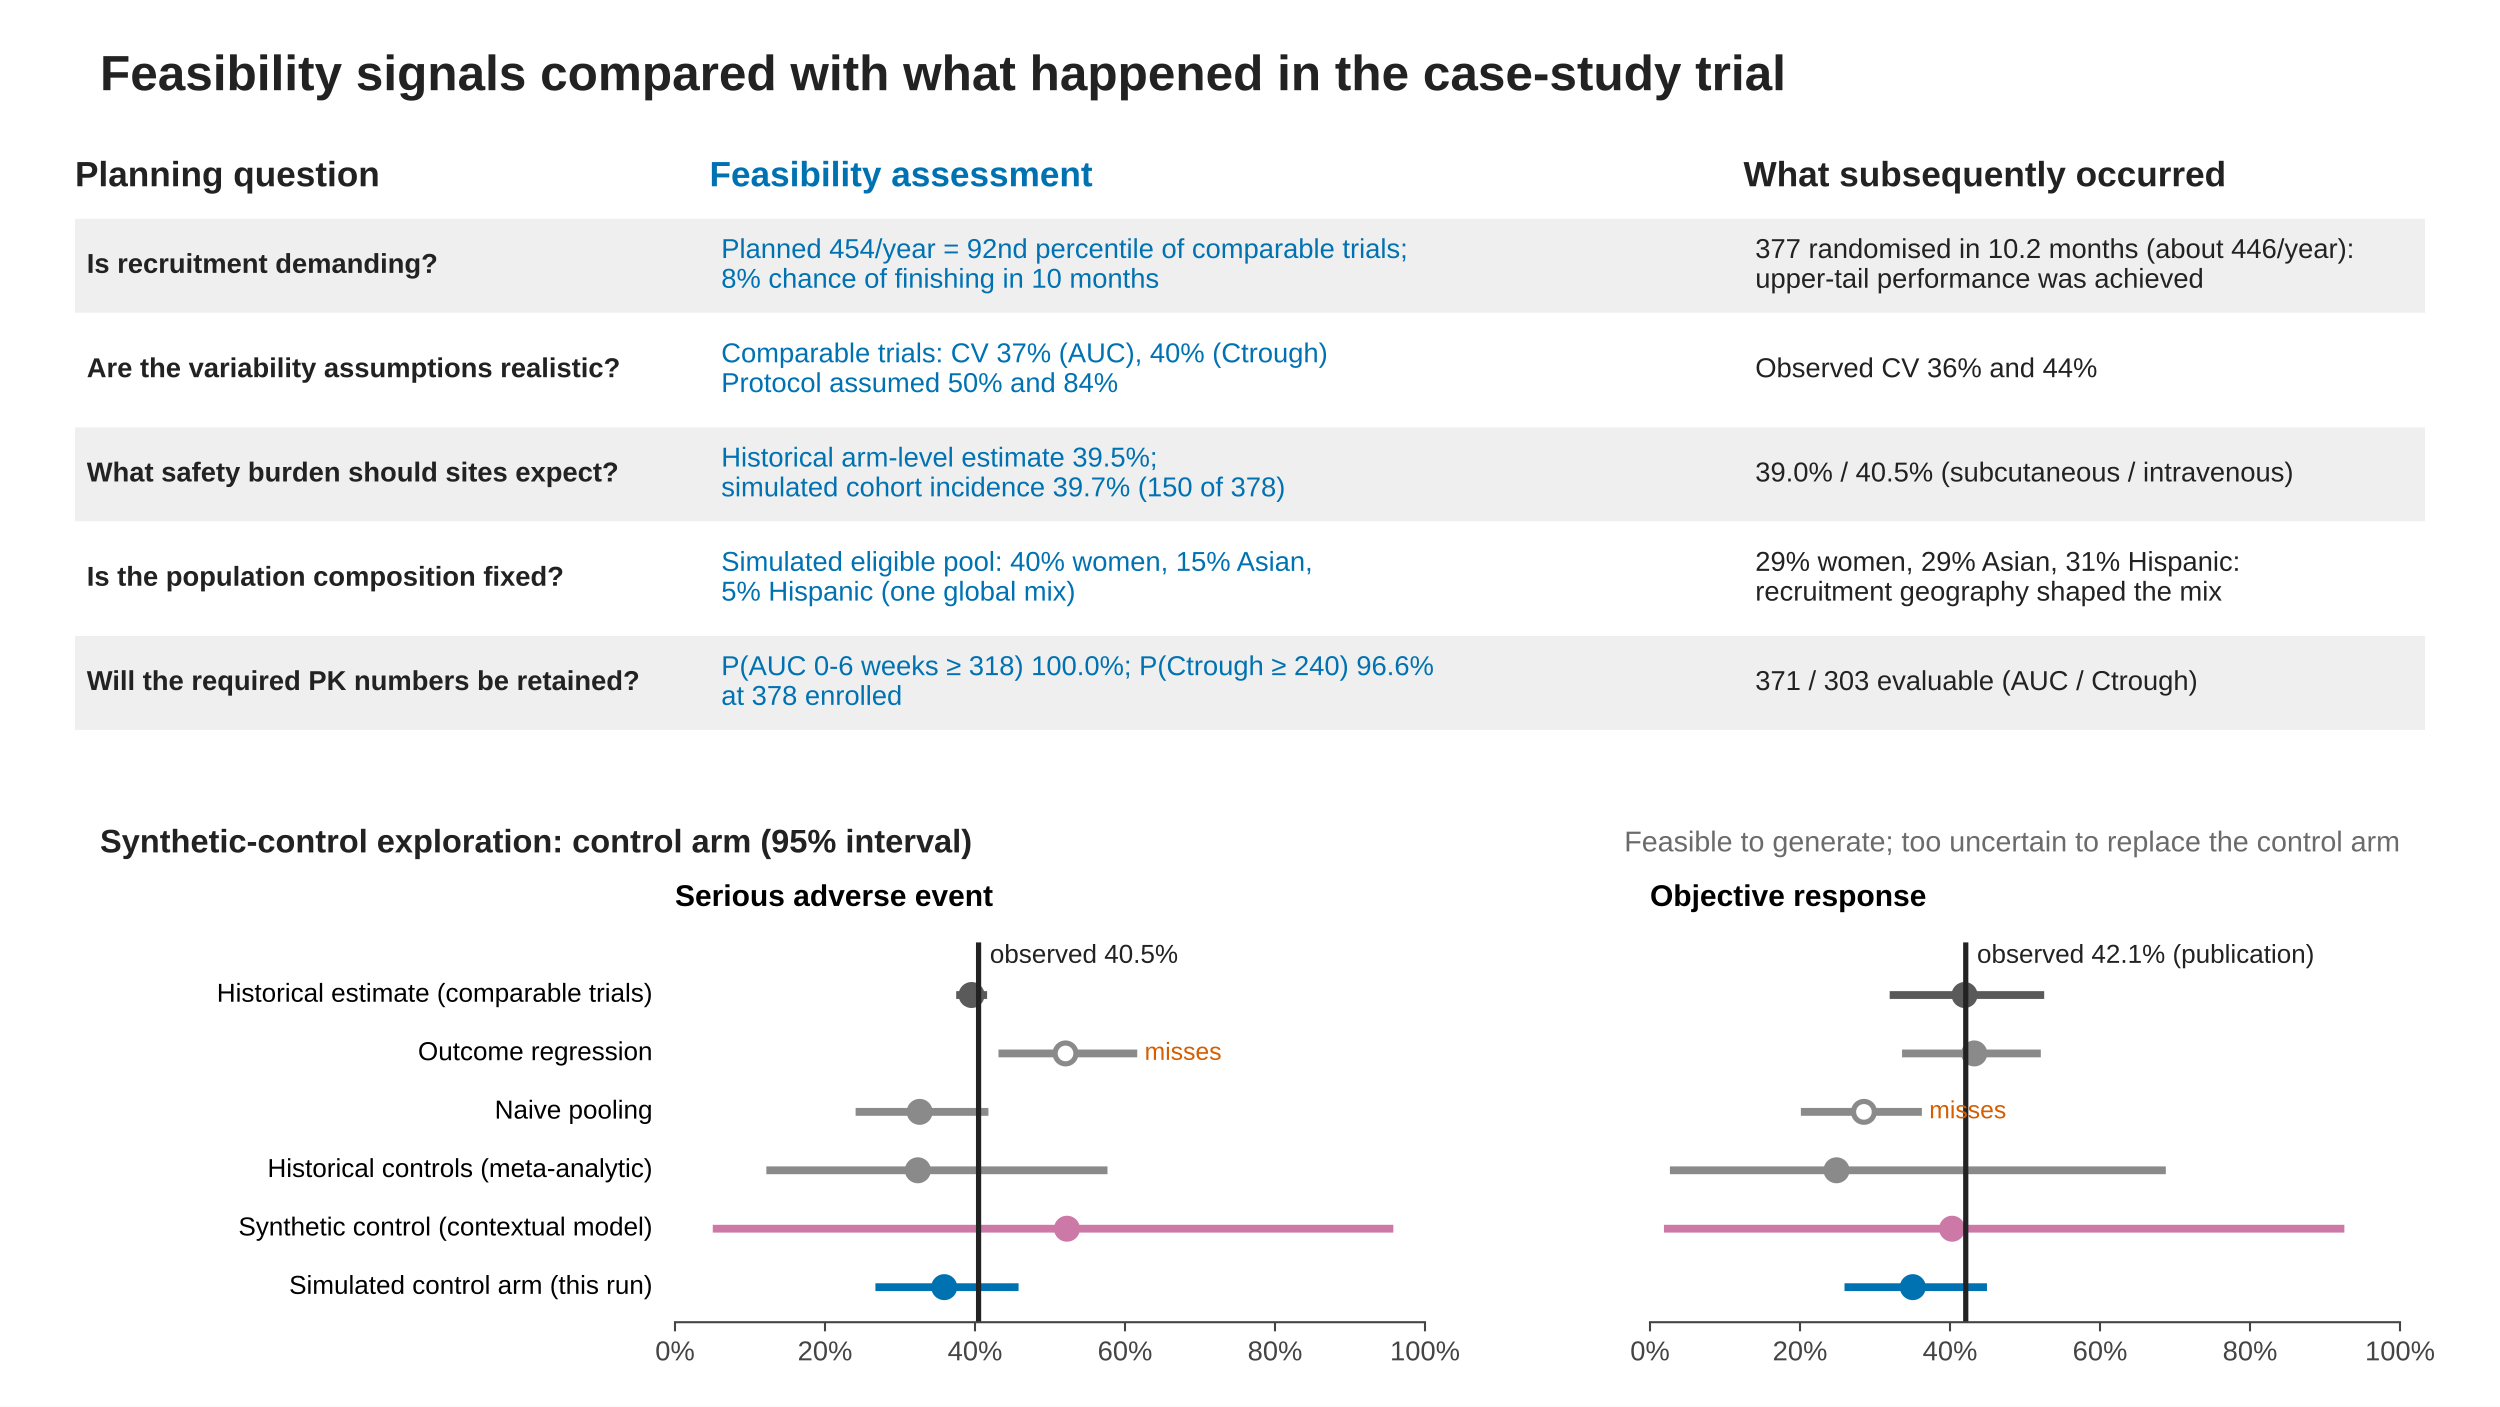
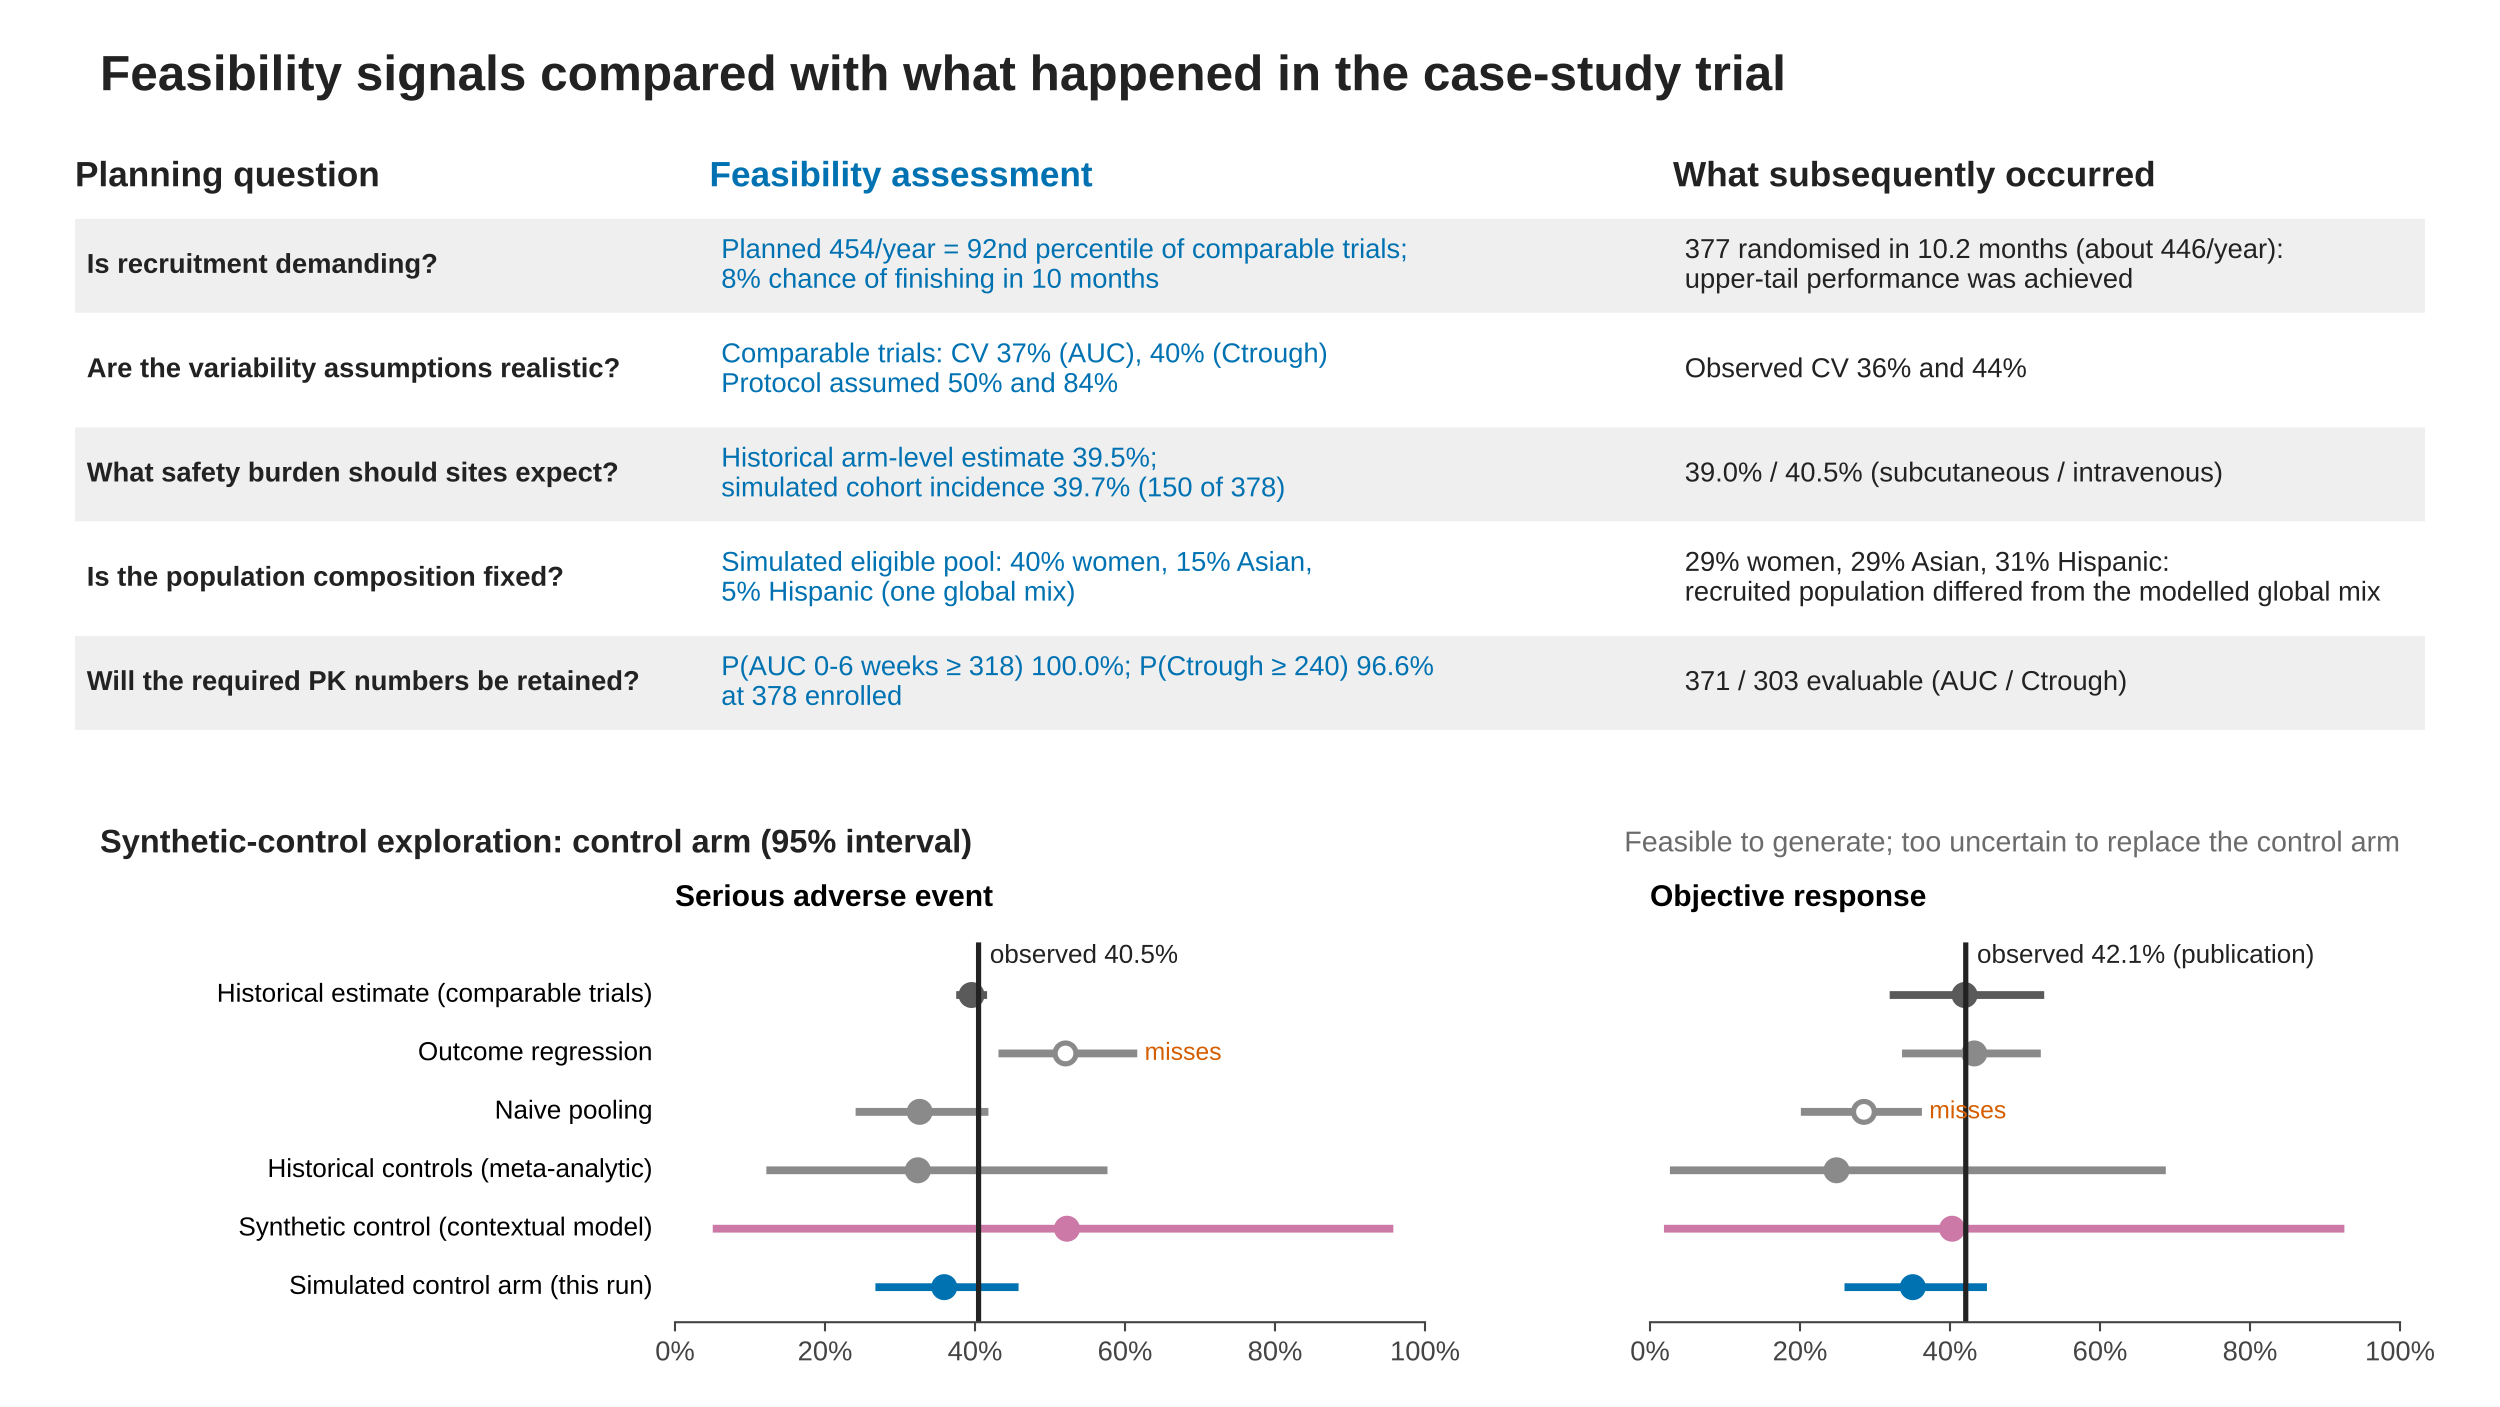
<svg xmlns="http://www.w3.org/2000/svg" xmlns:xlink="http://www.w3.org/1999/xlink" width="959.76pt" height="540pt" viewBox="0 0 959.76 540" version="1.1">
  <defs>
    <style type="text/css">*{stroke-linejoin: round; stroke-linecap: butt}</style>
  </defs>
  <g id="figure_1">
    <g id="patch_1">
      <path d="M 0 540  L 959.76 540  L 959.76 0  L 0 0  z " style="fill: #ffffff" />
    </g>
    <g id="axes_1">
      <g id="patch_2">
-         <path d="M 28.793 84.026  L 930.967 84.026  L 930.967 120.057  L 28.793 120.057  z " clip-path="url(#p41e770dd2a)" style="fill: #efefef" />
+         <path d="M 28.793 84.026  L 930.967 84.026  L 930.967 120.057  L 28.793 120.057  z " clip-path="url(#p54453f4d04)" style="fill: #efefef" />
      </g>
      <g id="patch_3">
-         <path d="M 28.793 124.06  L 930.967 124.06  L 930.967 160.091  L 28.793 160.091  z " clip-path="url(#p41e770dd2a)" style="fill: #ffffff" />
+         <path d="M 28.793 124.06  L 930.967 124.06  L 930.967 160.091  L 28.793 160.091  z " clip-path="url(#p54453f4d04)" style="fill: #ffffff" />
      </g>
      <g id="patch_4">
-         <path d="M 28.793 164.095  L 930.967 164.095  L 930.967 200.126  L 28.793 200.126  z " clip-path="url(#p41e770dd2a)" style="fill: #efefef" />
+         <path d="M 28.793 164.095  L 930.967 164.095  L 930.967 200.126  L 28.793 200.126  z " clip-path="url(#p54453f4d04)" style="fill: #efefef" />
      </g>
      <g id="patch_5">
-         <path d="M 28.793 204.129  L 930.967 204.129  L 930.967 240.16  L 28.793 240.16  z " clip-path="url(#p41e770dd2a)" style="fill: #ffffff" />
+         <path d="M 28.793 204.129  L 930.967 204.129  L 930.967 240.16  L 28.793 240.16  z " clip-path="url(#p54453f4d04)" style="fill: #ffffff" />
      </g>
      <g id="patch_6">
-         <path d="M 28.793 244.164  L 930.967 244.164  L 930.967 280.195  L 28.793 280.195  z " clip-path="url(#p41e770dd2a)" style="fill: #efefef" />
+         <path d="M 28.793 244.164  L 930.967 244.164  L 930.967 280.195  L 28.793 280.195  z " clip-path="url(#p54453f4d04)" style="fill: #efefef" />
      </g>
      <g id="text_1">
        <text style="font-weight: 700; font-size: 13.5px; font-family: 'Arial'; text-anchor: start; fill: #222222" x="28.793" y="71.506" transform="rotate(-0 28.7928 71.50559)">Planning question</text>
      </g>
      <g id="text_2">
        <text style="font-weight: 700; font-size: 13.5px; font-family: 'Arial'; text-anchor: start; fill: #0072b2" x="272.38" y="71.506" transform="rotate(-0 272.3799 71.50559)">Feasibility assessment</text>
      </g>
      <g id="text_3">
-         <text style="font-weight: 700; font-size: 13.5px; font-family: 'Arial'; text-anchor: start; fill: #222222" x="669.337" y="71.506" transform="rotate(-0 669.3366 71.50559)">What subsequently occurred</text>
+         <text style="font-weight: 700; font-size: 13.5px; font-family: 'Arial'; text-anchor: start; fill: #222222" x="642.271" y="71.506" transform="rotate(-0 642.2714 71.50559)">What subsequently occurred</text>
      </g>
      <g id="text_4">
        <text style="font-weight: 700; font-size: 10.5px; font-family: 'Arial'; text-anchor: start; fill: #222222" x="33.304" y="104.759" transform="rotate(-0 33.30367 104.7586)">Is recruitment demanding?</text>
      </g>
      <g id="text_5">
        <text style="font-size: 10.5px; font-family: 'Arial'; fill: #0072b2" transform="translate(276.8908 99.04447)">Planned 454/year = 92nd percentile of comparable trials;</text>
        <text style="font-size: 10.5px; font-family: 'Arial'; fill: #0072b2" transform="translate(276.8908 110.4727)">8% chance of finishing in 10 months</text>
      </g>
      <g id="text_6">
-         <text style="font-size: 10.5px; font-family: 'Arial'; fill: #222222" transform="translate(673.8475 99.04457)">377 randomised in 10.2 months (about 446/year):</text>
-         <text style="font-size: 10.5px; font-family: 'Arial'; fill: #222222" transform="translate(673.8475 110.4728)">upper-tail performance was achieved</text>
+         <text style="font-size: 10.5px; font-family: 'Arial'; fill: #222222" transform="translate(646.7823 99.04457)">377 randomised in 10.2 months (about 446/year):</text>
+         <text style="font-size: 10.5px; font-family: 'Arial'; fill: #222222" transform="translate(646.7823 110.4728)">upper-tail performance was achieved</text>
      </g>
      <g id="text_7">
        <text style="font-weight: 700; font-size: 10.5px; font-family: 'Arial'; text-anchor: start; fill: #222222" x="33.304" y="144.793" transform="rotate(-0 33.30367 144.793)">Are the variability assumptions realistic?</text>
      </g>
      <g id="text_8">
        <text style="font-size: 10.5px; font-family: 'Arial'; fill: #0072b2" transform="translate(276.8908 139.0791)">Comparable trials: CV 37% (AUC), 40% (Ctrough)</text>
        <text style="font-size: 10.5px; font-family: 'Arial'; fill: #0072b2" transform="translate(276.8908 150.5072)">Protocol assumed 50% and 84%</text>
      </g>
      <g id="text_9">
-         <text style="font-size: 10.5px; font-family: 'Arial'; text-anchor: start; fill: #222222" x="673.847" y="144.796" transform="rotate(-0 673.8475 144.7961)">Observed CV 36% and 44%</text>
+         <text style="font-size: 10.5px; font-family: 'Arial'; text-anchor: start; fill: #222222" x="646.782" y="144.796" transform="rotate(-0 646.7823 144.7961)">Observed CV 36% and 44%</text>
      </g>
      <g id="text_10">
        <text style="font-weight: 700; font-size: 10.5px; font-family: 'Arial'; text-anchor: start; fill: #222222" x="33.304" y="184.828" transform="rotate(-0 33.30367 184.8275)">What safety burden should sites expect?</text>
      </g>
      <g id="text_11">
        <text style="font-size: 10.5px; font-family: 'Arial'; fill: #0072b2" transform="translate(276.8908 179.1135)">Historical arm-level estimate 39.5%;</text>
        <text style="font-size: 10.5px; font-family: 'Arial'; fill: #0072b2" transform="translate(276.8908 190.5415)">simulated cohort incidence 39.7% (150 of 378)</text>
      </g>
      <g id="text_12">
-         <text style="font-size: 10.5px; font-family: 'Arial'; text-anchor: start; fill: #222222" x="673.847" y="184.828" transform="rotate(-0 673.8475 184.8275)">39.0% / 40.5% (subcutaneous / intravenous)</text>
+         <text style="font-size: 10.5px; font-family: 'Arial'; text-anchor: start; fill: #222222" x="646.782" y="184.828" transform="rotate(-0 646.7823 184.8275)">39.0% / 40.5% (subcutaneous / intravenous)</text>
      </g>
      <g id="text_13">
        <text style="font-weight: 700; font-size: 10.5px; font-family: 'Arial'; text-anchor: start; fill: #222222" x="33.304" y="224.862" transform="rotate(-0 33.30367 224.8621)">Is the population composition fixed?</text>
      </g>
      <g id="text_14">
        <text style="font-size: 10.5px; font-family: 'Arial'; fill: #0072b2" transform="translate(276.8908 219.1479)">Simulated eligible pool: 40% women, 15% Asian,</text>
        <text style="font-size: 10.5px; font-family: 'Arial'; fill: #0072b2" transform="translate(276.8908 230.5761)">5% Hispanic (one global mix)</text>
      </g>
      <g id="text_15">
-         <text style="font-size: 10.5px; font-family: 'Arial'; fill: #222222" transform="translate(673.8475 219.148)">29% women, 29% Asian, 31% Hispanic:</text>
-         <text style="font-size: 10.5px; font-family: 'Arial'; fill: #222222" transform="translate(673.8475 230.576)">recruitment geography shaped the mix</text>
+         <text style="font-size: 10.5px; font-family: 'Arial'; fill: #222222" transform="translate(646.7823 219.148)">29% women, 29% Asian, 31% Hispanic:</text>
+         <text style="font-size: 10.5px; font-family: 'Arial'; fill: #222222" transform="translate(646.7823 230.576)">recruited population differed from the modelled global mix</text>
      </g>
      <g id="text_16">
        <text style="font-weight: 700; font-size: 10.5px; font-family: 'Arial'; text-anchor: start; fill: #222222" x="33.304" y="264.897" transform="rotate(-0 33.30367 264.8966)">Will the required PK numbers be retained?</text>
      </g>
      <g id="text_17">
        <text style="font-size: 10.5px; font-family: 'Arial'; fill: #0072b2" transform="translate(276.8908 259.1825)">P(AUC 0-6 weeks ≥ 318) 100.0%; P(Ctrough ≥ 240) 96.6%</text>
        <text style="font-size: 10.5px; font-family: 'Arial'; fill: #0072b2" transform="translate(276.8908 270.6107)">at 378 enrolled</text>
      </g>
      <g id="text_18">
-         <text style="font-size: 10.5px; font-family: 'Arial'; text-anchor: start; fill: #222222" x="673.847" y="264.896" transform="rotate(-0 673.8475 264.8965)">371 / 303 evaluable (AUC / Ctrough)</text>
+         <text style="font-size: 10.5px; font-family: 'Arial'; text-anchor: start; fill: #222222" x="646.782" y="264.896" transform="rotate(-0 646.7823 264.8965)">371 / 303 evaluable (AUC / Ctrough)</text>
      </g>
    </g>
    <g id="axes_2">
      <g id="patch_7">
        <path d="M 259.135 507.6  L 547.063 507.6  L 547.063 361.8  L 259.135 361.8  z " style="fill: #ffffff" />
      </g>
      <g id="matplotlib.axis_1">
        <g id="xtick_1">
          <g id="line2d_1">
            <defs>
-               <path id="m73b1d9c92c" d="M 0 0  L 0 3.5  " style="stroke: #444444; stroke-width: 0.8" />
+               <path id="me79527a968" d="M 0 0  L 0 3.5  " style="stroke: #444444; stroke-width: 0.8" />
            </defs>
            <g>
-               <use xlink:href="#m73b1d9c92c" x="259.135" y="507.6" style="fill: #444444; stroke: #444444; stroke-width: 0.8" />
+               <use xlink:href="#me79527a968" x="259.135" y="507.6" style="fill: #444444; stroke: #444444; stroke-width: 0.8" />
            </g>
          </g>
          <g id="text_19">
            <text style="font-size: 10.5px; font-family: 'Arial'; text-anchor: middle; fill: #444444" x="259.135" y="522.244" transform="rotate(-0 259.1352 522.2443)">0%</text>
          </g>
        </g>
        <g id="xtick_2">
          <g id="line2d_2">
            <g>
-               <use xlink:href="#m73b1d9c92c" x="316.721" y="507.6" style="fill: #444444; stroke: #444444; stroke-width: 0.8" />
+               <use xlink:href="#me79527a968" x="316.721" y="507.6" style="fill: #444444; stroke: #444444; stroke-width: 0.8" />
            </g>
          </g>
          <g id="text_20">
            <text style="font-size: 10.5px; font-family: 'Arial'; text-anchor: middle; fill: #444444" x="316.721" y="522.244" transform="rotate(-0 316.7208 522.2443)">20%</text>
          </g>
        </g>
        <g id="xtick_3">
          <g id="line2d_3">
            <g>
-               <use xlink:href="#m73b1d9c92c" x="374.306" y="507.6" style="fill: #444444; stroke: #444444; stroke-width: 0.8" />
+               <use xlink:href="#me79527a968" x="374.306" y="507.6" style="fill: #444444; stroke: #444444; stroke-width: 0.8" />
            </g>
          </g>
          <g id="text_21">
            <text style="font-size: 10.5px; font-family: 'Arial'; text-anchor: middle; fill: #444444" x="374.306" y="522.244" transform="rotate(-0 374.3064 522.2443)">40%</text>
          </g>
        </g>
        <g id="xtick_4">
          <g id="line2d_4">
            <g>
-               <use xlink:href="#m73b1d9c92c" x="431.892" y="507.6" style="fill: #444444; stroke: #444444; stroke-width: 0.8" />
+               <use xlink:href="#me79527a968" x="431.892" y="507.6" style="fill: #444444; stroke: #444444; stroke-width: 0.8" />
            </g>
          </g>
          <g id="text_22">
            <text style="font-size: 10.5px; font-family: 'Arial'; text-anchor: middle; fill: #444444" x="431.892" y="522.244" transform="rotate(-0 431.892 522.2443)">60%</text>
          </g>
        </g>
        <g id="xtick_5">
          <g id="line2d_5">
            <g>
-               <use xlink:href="#m73b1d9c92c" x="489.478" y="507.6" style="fill: #444444; stroke: #444444; stroke-width: 0.8" />
+               <use xlink:href="#me79527a968" x="489.478" y="507.6" style="fill: #444444; stroke: #444444; stroke-width: 0.8" />
            </g>
          </g>
          <g id="text_23">
            <text style="font-size: 10.5px; font-family: 'Arial'; text-anchor: middle; fill: #444444" x="489.478" y="522.244" transform="rotate(-0 489.4776 522.2443)">80%</text>
          </g>
        </g>
        <g id="xtick_6">
          <g id="line2d_6">
            <g>
-               <use xlink:href="#m73b1d9c92c" x="547.063" y="507.6" style="fill: #444444; stroke: #444444; stroke-width: 0.8" />
+               <use xlink:href="#me79527a968" x="547.063" y="507.6" style="fill: #444444; stroke: #444444; stroke-width: 0.8" />
            </g>
          </g>
          <g id="text_24">
            <text style="font-size: 10.5px; font-family: 'Arial'; text-anchor: middle; fill: #444444" x="547.063" y="522.244" transform="rotate(-0 547.0632 522.2443)">100%</text>
          </g>
        </g>
      </g>
      <g id="matplotlib.axis_2" />
      <g id="line2d_7">
-         <path d="M 368.589 381.988  L 377.447 381.988  " clip-path="url(#pad63c090a0)" style="fill: none; stroke: #5a5a5a; stroke-width: 3; stroke-linecap: square" />
+         <path d="M 368.589 381.988  L 377.447 381.988  " clip-path="url(#p40ce3b2226)" style="fill: none; stroke: #5a5a5a; stroke-width: 3; stroke-linecap: square" />
      </g>
      <g id="line2d_8">
        <defs>
-           <path id="mb9e0f8157b" d="M 0 4  C 1.061 4 2.078 3.579 2.828 2.828  C 3.579 2.078 4 1.061 4 0  C 4 -1.061 3.579 -2.078 2.828 -2.828  C 2.078 -3.579 1.061 -4 0 -4  C -1.061 -4 -2.078 -3.579 -2.828 -2.828  C -3.579 -2.078 -4 -1.061 -4 0  C -4 1.061 -3.579 2.078 -2.828 2.828  C -2.078 3.579 -1.061 4 0 4  z " style="stroke: #5a5a5a; stroke-width: 2" />
+           <path id="m52ab4c3f67" d="M 0 4  C 1.061 4 2.078 3.579 2.828 2.828  C 3.579 2.078 4 1.061 4 0  C 4 -1.061 3.579 -2.078 2.828 -2.828  C 2.078 -3.579 1.061 -4 0 -4  C -1.061 -4 -2.078 -3.579 -2.828 -2.828  C -3.579 -2.078 -4 -1.061 -4 0  C -4 1.061 -3.579 2.078 -2.828 2.828  C -2.078 3.579 -1.061 4 0 4  z " style="stroke: #5a5a5a; stroke-width: 2" />
        </defs>
-         <g clip-path="url(#pad63c090a0)">
-           <use xlink:href="#mb9e0f8157b" x="372.988" y="381.988" style="fill: #5a5a5a; stroke: #5a5a5a; stroke-width: 2" />
+         <g clip-path="url(#p40ce3b2226)">
+           <use xlink:href="#m52ab4c3f67" x="372.988" y="381.988" style="fill: #5a5a5a; stroke: #5a5a5a; stroke-width: 2" />
        </g>
      </g>
      <g id="line2d_9">
-         <path d="M 384.818 404.418  L 435.091 404.418  " clip-path="url(#pad63c090a0)" style="fill: none; stroke: #8a8a8a; stroke-width: 3; stroke-linecap: square" />
+         <path d="M 384.818 404.418  L 435.091 404.418  " clip-path="url(#p40ce3b2226)" style="fill: none; stroke: #8a8a8a; stroke-width: 3; stroke-linecap: square" />
      </g>
      <g id="line2d_10">
        <defs>
-           <path id="mdc407ec545" d="M 0 4  C 1.061 4 2.078 3.579 2.828 2.828  C 3.579 2.078 4 1.061 4 0  C 4 -1.061 3.579 -2.078 2.828 -2.828  C 2.078 -3.579 1.061 -4 0 -4  C -1.061 -4 -2.078 -3.579 -2.828 -2.828  C -3.579 -2.078 -4 -1.061 -4 0  C -4 1.061 -3.579 2.078 -2.828 2.828  C -2.078 3.579 -1.061 4 0 4  z " style="stroke: #8a8a8a; stroke-width: 2" />
+           <path id="m1131852c77" d="M 0 4  C 1.061 4 2.078 3.579 2.828 2.828  C 3.579 2.078 4 1.061 4 0  C 4 -1.061 3.579 -2.078 2.828 -2.828  C 2.078 -3.579 1.061 -4 0 -4  C -1.061 -4 -2.078 -3.579 -2.828 -2.828  C -3.579 -2.078 -4 -1.061 -4 0  C -4 1.061 -3.579 2.078 -2.828 2.828  C -2.078 3.579 -1.061 4 0 4  z " style="stroke: #8a8a8a; stroke-width: 2" />
        </defs>
-         <g clip-path="url(#pad63c090a0)">
-           <use xlink:href="#mdc407ec545" x="409.059" y="404.418" style="fill: #ffffff; stroke: #8a8a8a; stroke-width: 2" />
+         <g clip-path="url(#p40ce3b2226)">
+           <use xlink:href="#m1131852c77" x="409.059" y="404.418" style="fill: #ffffff; stroke: #8a8a8a; stroke-width: 2" />
        </g>
      </g>
      <g id="line2d_11">
-         <path d="M 329.975 426.849  L 377.963 426.849  " clip-path="url(#pad63c090a0)" style="fill: none; stroke: #8a8a8a; stroke-width: 3; stroke-linecap: square" />
+         <path d="M 329.975 426.849  L 377.963 426.849  " clip-path="url(#p40ce3b2226)" style="fill: none; stroke: #8a8a8a; stroke-width: 3; stroke-linecap: square" />
      </g>
      <g id="line2d_12">
        <defs>
-           <path id="m3eedceff4a" d="M 0 4  C 1.061 4 2.078 3.579 2.828 2.828  C 3.579 2.078 4 1.061 4 0  C 4 -1.061 3.579 -2.078 2.828 -2.828  C 2.078 -3.579 1.061 -4 0 -4  C -1.061 -4 -2.078 -3.579 -2.828 -2.828  C -3.579 -2.078 -4 -1.061 -4 0  C -4 1.061 -3.579 2.078 -2.828 2.828  C -2.078 3.579 -1.061 4 0 4  z " style="stroke: #8a8a8a; stroke-width: 2" />
+           <path id="m721f078082" d="M 0 4  C 1.061 4 2.078 3.579 2.828 2.828  C 3.579 2.078 4 1.061 4 0  C 4 -1.061 3.579 -2.078 2.828 -2.828  C 2.078 -3.579 1.061 -4 0 -4  C -1.061 -4 -2.078 -3.579 -2.828 -2.828  C -3.579 -2.078 -4 -1.061 -4 0  C -4 1.061 -3.579 2.078 -2.828 2.828  C -2.078 3.579 -1.061 4 0 4  z " style="stroke: #8a8a8a; stroke-width: 2" />
        </defs>
-         <g clip-path="url(#pad63c090a0)">
-           <use xlink:href="#m3eedceff4a" x="353.058" y="426.849" style="fill: #8a8a8a; stroke: #8a8a8a; stroke-width: 2" />
+         <g clip-path="url(#p40ce3b2226)">
+           <use xlink:href="#m721f078082" x="353.058" y="426.849" style="fill: #8a8a8a; stroke: #8a8a8a; stroke-width: 2" />
        </g>
      </g>
      <g id="line2d_13">
-         <path d="M 295.697 449.28  L 423.665 449.28  " clip-path="url(#pad63c090a0)" style="fill: none; stroke: #8a8a8a; stroke-width: 3; stroke-linecap: square" />
+         <path d="M 295.697 449.28  L 423.665 449.28  " clip-path="url(#p40ce3b2226)" style="fill: none; stroke: #8a8a8a; stroke-width: 3; stroke-linecap: square" />
      </g>
      <g id="line2d_14">
-         <g clip-path="url(#pad63c090a0)">
-           <use xlink:href="#m3eedceff4a" x="352.369" y="449.28" style="fill: #8a8a8a; stroke: #8a8a8a; stroke-width: 2" />
+         <g clip-path="url(#p40ce3b2226)">
+           <use xlink:href="#m721f078082" x="352.369" y="449.28" style="fill: #8a8a8a; stroke: #8a8a8a; stroke-width: 2" />
        </g>
      </g>
      <g id="line2d_15">
-         <path d="M 275.131 471.711  L 533.409 471.711  " clip-path="url(#pad63c090a0)" style="fill: none; stroke: #cc79a7; stroke-width: 3; stroke-linecap: square" />
+         <path d="M 275.131 471.711  L 533.409 471.711  " clip-path="url(#p40ce3b2226)" style="fill: none; stroke: #cc79a7; stroke-width: 3; stroke-linecap: square" />
      </g>
      <g id="line2d_16">
        <defs>
-           <path id="m41e01d7eb4" d="M 0 4  C 1.061 4 2.078 3.579 2.828 2.828  C 3.579 2.078 4 1.061 4 0  C 4 -1.061 3.579 -2.078 2.828 -2.828  C 2.078 -3.579 1.061 -4 0 -4  C -1.061 -4 -2.078 -3.579 -2.828 -2.828  C -3.579 -2.078 -4 -1.061 -4 0  C -4 1.061 -3.579 2.078 -2.828 2.828  C -2.078 3.579 -1.061 4 0 4  z " style="stroke: #cc79a7; stroke-width: 2" />
+           <path id="m988fdffa60" d="M 0 4  C 1.061 4 2.078 3.579 2.828 2.828  C 3.579 2.078 4 1.061 4 0  C 4 -1.061 3.579 -2.078 2.828 -2.828  C 2.078 -3.579 1.061 -4 0 -4  C -1.061 -4 -2.078 -3.579 -2.828 -2.828  C -3.579 -2.078 -4 -1.061 -4 0  C -4 1.061 -3.579 2.078 -2.828 2.828  C -2.078 3.579 -1.061 4 0 4  z " style="stroke: #cc79a7; stroke-width: 2" />
        </defs>
-         <g clip-path="url(#pad63c090a0)">
-           <use xlink:href="#m41e01d7eb4" x="409.611" y="471.711" style="fill: #cc79a7; stroke: #cc79a7; stroke-width: 2" />
+         <g clip-path="url(#p40ce3b2226)">
+           <use xlink:href="#m988fdffa60" x="409.611" y="471.711" style="fill: #cc79a7; stroke: #cc79a7; stroke-width: 2" />
        </g>
      </g>
      <g id="line2d_17">
-         <path d="M 337.567 494.142  L 389.531 494.142  " clip-path="url(#pad63c090a0)" style="fill: none; stroke: #0072b2; stroke-width: 3; stroke-linecap: square" />
+         <path d="M 337.567 494.142  L 389.531 494.142  " clip-path="url(#p40ce3b2226)" style="fill: none; stroke: #0072b2; stroke-width: 3; stroke-linecap: square" />
      </g>
      <g id="line2d_18">
        <defs>
-           <path id="m3f1c2f78ee" d="M 0 4  C 1.061 4 2.078 3.579 2.828 2.828  C 3.579 2.078 4 1.061 4 0  C 4 -1.061 3.579 -2.078 2.828 -2.828  C 2.078 -3.579 1.061 -4 0 -4  C -1.061 -4 -2.078 -3.579 -2.828 -2.828  C -3.579 -2.078 -4 -1.061 -4 0  C -4 1.061 -3.579 2.078 -2.828 2.828  C -2.078 3.579 -1.061 4 0 4  z " style="stroke: #0072b2; stroke-width: 2" />
+           <path id="m7f3be0f278" d="M 0 4  C 1.061 4 2.078 3.579 2.828 2.828  C 3.579 2.078 4 1.061 4 0  C 4 -1.061 3.579 -2.078 2.828 -2.828  C 2.078 -3.579 1.061 -4 0 -4  C -1.061 -4 -2.078 -3.579 -2.828 -2.828  C -3.579 -2.078 -4 -1.061 -4 0  C -4 1.061 -3.579 2.078 -2.828 2.828  C -2.078 3.579 -1.061 4 0 4  z " style="stroke: #0072b2; stroke-width: 2" />
        </defs>
-         <g clip-path="url(#pad63c090a0)">
-           <use xlink:href="#m3f1c2f78ee" x="362.494" y="494.142" style="fill: #0072b2; stroke: #0072b2; stroke-width: 2" />
+         <g clip-path="url(#p40ce3b2226)">
+           <use xlink:href="#m7f3be0f278" x="362.494" y="494.142" style="fill: #0072b2; stroke: #0072b2; stroke-width: 2" />
        </g>
      </g>
      <g id="line2d_19">
-         <path d="M 375.677 507.6  L 375.677 361.8  " clip-path="url(#pad63c090a0)" style="fill: none; stroke: #222222; stroke-width: 2; stroke-linecap: square" />
+         <path d="M 375.677 507.6  L 375.677 361.8  " clip-path="url(#p40ce3b2226)" style="fill: none; stroke: #222222; stroke-width: 2; stroke-linecap: square" />
      </g>
      <g id="patch_8">
        <path d="M 259.135 507.6  L 547.063 507.6  " style="fill: none; stroke: #444444; stroke-width: 0.8; stroke-linejoin: miter; stroke-linecap: square" />
      </g>
      <g id="text_25">
        <text style="font-size: 10px; font-family: 'Arial'; text-anchor: end" x="250.497" y="384.575" transform="rotate(-0 250.4974 384.5755)">Historical estimate (comparable trials)</text>
      </g>
      <g id="text_26">
        <text style="font-size: 9.5px; font-family: 'Arial'; text-anchor: start; fill: #d55e00" x="439.41" y="406.877" transform="rotate(-0 439.4101 406.877)">misses</text>
      </g>
      <g id="text_27">
        <text style="font-size: 10px; font-family: 'Arial'; text-anchor: end" x="250.497" y="407.009" transform="rotate(-0 250.4974 407.0091)">Outcome regression</text>
      </g>
      <g id="text_28">
        <text style="font-size: 10px; font-family: 'Arial'; text-anchor: end" x="250.497" y="429.437" transform="rotate(-0 250.4974 429.437)">Naive pooling</text>
      </g>
      <g id="text_29">
        <text style="font-size: 10px; font-family: 'Arial'; text-anchor: end" x="250.497" y="451.868" transform="rotate(-0 250.4974 451.8678)">Historical controls (meta-analytic)</text>
      </g>
      <g id="text_30">
        <text style="font-size: 10px; font-family: 'Arial'; text-anchor: end" x="250.497" y="474.299" transform="rotate(-0 250.4974 474.2986)">Synthetic control (contextual model)</text>
      </g>
      <g id="text_31">
        <text style="font-size: 10px; font-family: 'Arial'; text-anchor: end" x="250.497" y="496.729" transform="rotate(-0 250.4974 496.7293)">Simulated control arm (this run)</text>
      </g>
      <g id="text_32">
        <text style="font-size: 10px; font-family: 'Arial'; text-anchor: start; fill: #222222" x="379.996" y="369.651" transform="rotate(-0 379.9964 369.6508)">observed 40.5%</text>
      </g>
      <g id="text_33">
        <text style="font-weight: 700; font-size: 11.5px; font-family: 'Arial'; text-anchor: start" x="259.135" y="347.8" transform="rotate(-0 259.1352 347.8)">Serious adverse event</text>
      </g>
    </g>
    <g id="axes_3">
      <g id="patch_9">
        <path d="M 633.442 507.6  L 921.37 507.6  L 921.37 361.8  L 633.442 361.8  z " style="fill: #ffffff" />
      </g>
      <g id="matplotlib.axis_3">
        <g id="xtick_7">
          <g id="line2d_20">
            <g>
-               <use xlink:href="#m73b1d9c92c" x="633.442" y="507.6" style="fill: #444444; stroke: #444444; stroke-width: 0.8" />
+               <use xlink:href="#me79527a968" x="633.442" y="507.6" style="fill: #444444; stroke: #444444; stroke-width: 0.8" />
            </g>
          </g>
          <g id="text_34">
            <text style="font-size: 10.5px; font-family: 'Arial'; text-anchor: middle; fill: #444444" x="633.442" y="522.244" transform="rotate(-0 633.4416 522.2443)">0%</text>
          </g>
        </g>
        <g id="xtick_8">
          <g id="line2d_21">
            <g>
-               <use xlink:href="#m73b1d9c92c" x="691.027" y="507.6" style="fill: #444444; stroke: #444444; stroke-width: 0.8" />
+               <use xlink:href="#me79527a968" x="691.027" y="507.6" style="fill: #444444; stroke: #444444; stroke-width: 0.8" />
            </g>
          </g>
          <g id="text_35">
            <text style="font-size: 10.5px; font-family: 'Arial'; text-anchor: middle; fill: #444444" x="691.027" y="522.244" transform="rotate(-0 691.0272 522.2443)">20%</text>
          </g>
        </g>
        <g id="xtick_9">
          <g id="line2d_22">
            <g>
-               <use xlink:href="#m73b1d9c92c" x="748.613" y="507.6" style="fill: #444444; stroke: #444444; stroke-width: 0.8" />
+               <use xlink:href="#me79527a968" x="748.613" y="507.6" style="fill: #444444; stroke: #444444; stroke-width: 0.8" />
            </g>
          </g>
          <g id="text_36">
            <text style="font-size: 10.5px; font-family: 'Arial'; text-anchor: middle; fill: #444444" x="748.613" y="522.244" transform="rotate(-0 748.6128 522.2443)">40%</text>
          </g>
        </g>
        <g id="xtick_10">
          <g id="line2d_23">
            <g>
-               <use xlink:href="#m73b1d9c92c" x="806.198" y="507.6" style="fill: #444444; stroke: #444444; stroke-width: 0.8" />
+               <use xlink:href="#me79527a968" x="806.198" y="507.6" style="fill: #444444; stroke: #444444; stroke-width: 0.8" />
            </g>
          </g>
          <g id="text_37">
            <text style="font-size: 10.5px; font-family: 'Arial'; text-anchor: middle; fill: #444444" x="806.198" y="522.244" transform="rotate(-0 806.1984 522.2443)">60%</text>
          </g>
        </g>
        <g id="xtick_11">
          <g id="line2d_24">
            <g>
-               <use xlink:href="#m73b1d9c92c" x="863.784" y="507.6" style="fill: #444444; stroke: #444444; stroke-width: 0.8" />
+               <use xlink:href="#me79527a968" x="863.784" y="507.6" style="fill: #444444; stroke: #444444; stroke-width: 0.8" />
            </g>
          </g>
          <g id="text_38">
            <text style="font-size: 10.5px; font-family: 'Arial'; text-anchor: middle; fill: #444444" x="863.784" y="522.244" transform="rotate(-0 863.784 522.2443)">80%</text>
          </g>
        </g>
        <g id="xtick_12">
          <g id="line2d_25">
            <g>
-               <use xlink:href="#m73b1d9c92c" x="921.37" y="507.6" style="fill: #444444; stroke: #444444; stroke-width: 0.8" />
+               <use xlink:href="#me79527a968" x="921.37" y="507.6" style="fill: #444444; stroke: #444444; stroke-width: 0.8" />
            </g>
          </g>
          <g id="text_39">
            <text style="font-size: 10.5px; font-family: 'Arial'; text-anchor: middle; fill: #444444" x="921.37" y="522.244" transform="rotate(-0 921.3696 522.2443)">100%</text>
          </g>
        </g>
      </g>
      <g id="matplotlib.axis_4" />
      <g id="line2d_26">
-         <path d="M 726.955 381.988  L 783.274 381.988  " clip-path="url(#p8d5243530d)" style="fill: none; stroke: #5a5a5a; stroke-width: 3; stroke-linecap: square" />
+         <path d="M 726.955 381.988  L 783.274 381.988  " clip-path="url(#pb3260fe86a)" style="fill: none; stroke: #5a5a5a; stroke-width: 3; stroke-linecap: square" />
      </g>
      <g id="line2d_27">
-         <g clip-path="url(#p8d5243530d)">
-           <use xlink:href="#mb9e0f8157b" x="754.204" y="381.988" style="fill: #5a5a5a; stroke: #5a5a5a; stroke-width: 2" />
+         <g clip-path="url(#pb3260fe86a)">
+           <use xlink:href="#m52ab4c3f67" x="754.204" y="381.988" style="fill: #5a5a5a; stroke: #5a5a5a; stroke-width: 2" />
        </g>
      </g>
      <g id="line2d_28">
-         <path d="M 731.703 404.418  L 781.976 404.418  " clip-path="url(#p8d5243530d)" style="fill: none; stroke: #8a8a8a; stroke-width: 3; stroke-linecap: square" />
+         <path d="M 731.703 404.418  L 781.976 404.418  " clip-path="url(#pb3260fe86a)" style="fill: none; stroke: #8a8a8a; stroke-width: 3; stroke-linecap: square" />
      </g>
      <g id="line2d_29">
-         <g clip-path="url(#p8d5243530d)">
-           <use xlink:href="#m3eedceff4a" x="757.917" y="404.418" style="fill: #8a8a8a; stroke: #8a8a8a; stroke-width: 2" />
+         <g clip-path="url(#pb3260fe86a)">
+           <use xlink:href="#m721f078082" x="757.917" y="404.418" style="fill: #8a8a8a; stroke: #8a8a8a; stroke-width: 2" />
        </g>
      </g>
      <g id="line2d_30">
-         <path d="M 692.855 426.849  L 736.33 426.849  " clip-path="url(#p8d5243530d)" style="fill: none; stroke: #8a8a8a; stroke-width: 3; stroke-linecap: square" />
+         <path d="M 692.855 426.849  L 736.33 426.849  " clip-path="url(#pb3260fe86a)" style="fill: none; stroke: #8a8a8a; stroke-width: 3; stroke-linecap: square" />
      </g>
      <g id="line2d_31">
-         <g clip-path="url(#p8d5243530d)">
-           <use xlink:href="#mdc407ec545" x="715.572" y="426.849" style="fill: #ffffff; stroke: #8a8a8a; stroke-width: 2" />
+         <g clip-path="url(#pb3260fe86a)">
+           <use xlink:href="#m1131852c77" x="715.572" y="426.849" style="fill: #ffffff; stroke: #8a8a8a; stroke-width: 2" />
        </g>
      </g>
      <g id="line2d_32">
-         <path d="M 642.582 449.28  L 829.964 449.28  " clip-path="url(#p8d5243530d)" style="fill: none; stroke: #8a8a8a; stroke-width: 3; stroke-linecap: square" />
+         <path d="M 642.582 449.28  L 829.964 449.28  " clip-path="url(#pb3260fe86a)" style="fill: none; stroke: #8a8a8a; stroke-width: 3; stroke-linecap: square" />
      </g>
      <g id="line2d_33">
-         <g clip-path="url(#p8d5243530d)">
-           <use xlink:href="#m3eedceff4a" x="705.044" y="449.28" style="fill: #8a8a8a; stroke: #8a8a8a; stroke-width: 2" />
+         <g clip-path="url(#pb3260fe86a)">
+           <use xlink:href="#m721f078082" x="705.044" y="449.28" style="fill: #8a8a8a; stroke: #8a8a8a; stroke-width: 2" />
        </g>
      </g>
      <g id="line2d_34">
-         <path d="M 640.297 471.711  L 898.518 471.711  " clip-path="url(#p8d5243530d)" style="fill: none; stroke: #cc79a7; stroke-width: 3; stroke-linecap: square" />
+         <path d="M 640.297 471.711  L 898.518 471.711  " clip-path="url(#pb3260fe86a)" style="fill: none; stroke: #cc79a7; stroke-width: 3; stroke-linecap: square" />
      </g>
      <g id="line2d_35">
-         <g clip-path="url(#p8d5243530d)">
-           <use xlink:href="#m41e01d7eb4" x="749.412" y="471.711" style="fill: #cc79a7; stroke: #cc79a7; stroke-width: 2" />
+         <g clip-path="url(#pb3260fe86a)">
+           <use xlink:href="#m988fdffa60" x="749.412" y="471.711" style="fill: #cc79a7; stroke: #cc79a7; stroke-width: 2" />
        </g>
      </g>
      <g id="line2d_36">
-         <path d="M 709.609 494.142  L 761.308 494.142  " clip-path="url(#p8d5243530d)" style="fill: none; stroke: #0072b2; stroke-width: 3; stroke-linecap: square" />
+         <path d="M 709.609 494.142  L 761.308 494.142  " clip-path="url(#pb3260fe86a)" style="fill: none; stroke: #0072b2; stroke-width: 3; stroke-linecap: square" />
      </g>
      <g id="line2d_37">
-         <g clip-path="url(#p8d5243530d)">
-           <use xlink:href="#m3f1c2f78ee" x="734.332" y="494.142" style="fill: #0072b2; stroke: #0072b2; stroke-width: 2" />
+         <g clip-path="url(#pb3260fe86a)">
+           <use xlink:href="#m7f3be0f278" x="734.332" y="494.142" style="fill: #0072b2; stroke: #0072b2; stroke-width: 2" />
        </g>
      </g>
      <g id="line2d_38">
-         <path d="M 754.659 507.6  L 754.659 361.8  " clip-path="url(#p8d5243530d)" style="fill: none; stroke: #222222; stroke-width: 2; stroke-linecap: square" />
+         <path d="M 754.659 507.6  L 754.659 361.8  " clip-path="url(#pb3260fe86a)" style="fill: none; stroke: #222222; stroke-width: 2; stroke-linecap: square" />
      </g>
      <g id="patch_10">
        <path d="M 633.442 507.6  L 921.37 507.6  " style="fill: none; stroke: #444444; stroke-width: 0.8; stroke-linejoin: miter; stroke-linecap: square" />
      </g>
      <g id="text_40">
        <text style="font-size: 9.5px; font-family: 'Arial'; text-anchor: start; fill: #d55e00" x="740.649" y="429.308" transform="rotate(-0 740.6491 429.3077)">misses</text>
      </g>
      <g id="text_41">
        <text style="font-size: 10px; font-family: 'Arial'; text-anchor: start; fill: #222222" x="758.978" y="369.651" transform="rotate(-0 758.9782 369.6508)">observed 42.1% (publication)</text>
      </g>
      <g id="text_42">
        <text style="font-weight: 700; font-size: 11.5px; font-family: 'Arial'; text-anchor: start" x="633.442" y="347.8" transform="rotate(-0 633.4416 347.8)">Objective response</text>
      </g>
    </g>
    <g id="text_43">
      <text style="font-weight: 700; font-size: 19px; font-family: 'Arial'; text-anchor: start; fill: #222222" x="38.39" y="34.617" transform="rotate(-0 38.3904 34.61681)">Feasibility signals compared with what happened in the case-study trial</text>
    </g>
    <g id="text_44">
      <text style="font-weight: 700; font-size: 12.5px; font-family: 'Arial'; text-anchor: start; fill: #222222" x="38.39" y="327.235" transform="rotate(-0 38.3904 327.2347)">Synthetic-control exploration: control arm (95% interval)</text>
    </g>
    <g id="text_45">
      <text style="font-size: 11px; font-family: 'Arial'; text-anchor: end; fill: #6b6b6b" x="921.37" y="326.847" transform="rotate(-0 921.3696 326.8466)">Feasible to generate; too uncertain to replace the control arm</text>
    </g>
  </g>
  <defs>
-     <clipPath id="p41e770dd2a">
+     <clipPath id="p54453f4d04">
      <rect x="28.793" y="54" width="902.174" height="232.2" />
    </clipPath>
-     <clipPath id="pad63c090a0">
+     <clipPath id="p40ce3b2226">
      <rect x="259.135" y="361.8" width="287.928" height="145.8" />
    </clipPath>
-     <clipPath id="p8d5243530d">
+     <clipPath id="pb3260fe86a">
      <rect x="633.442" y="361.8" width="287.928" height="145.8" />
    </clipPath>
  </defs>
</svg>
